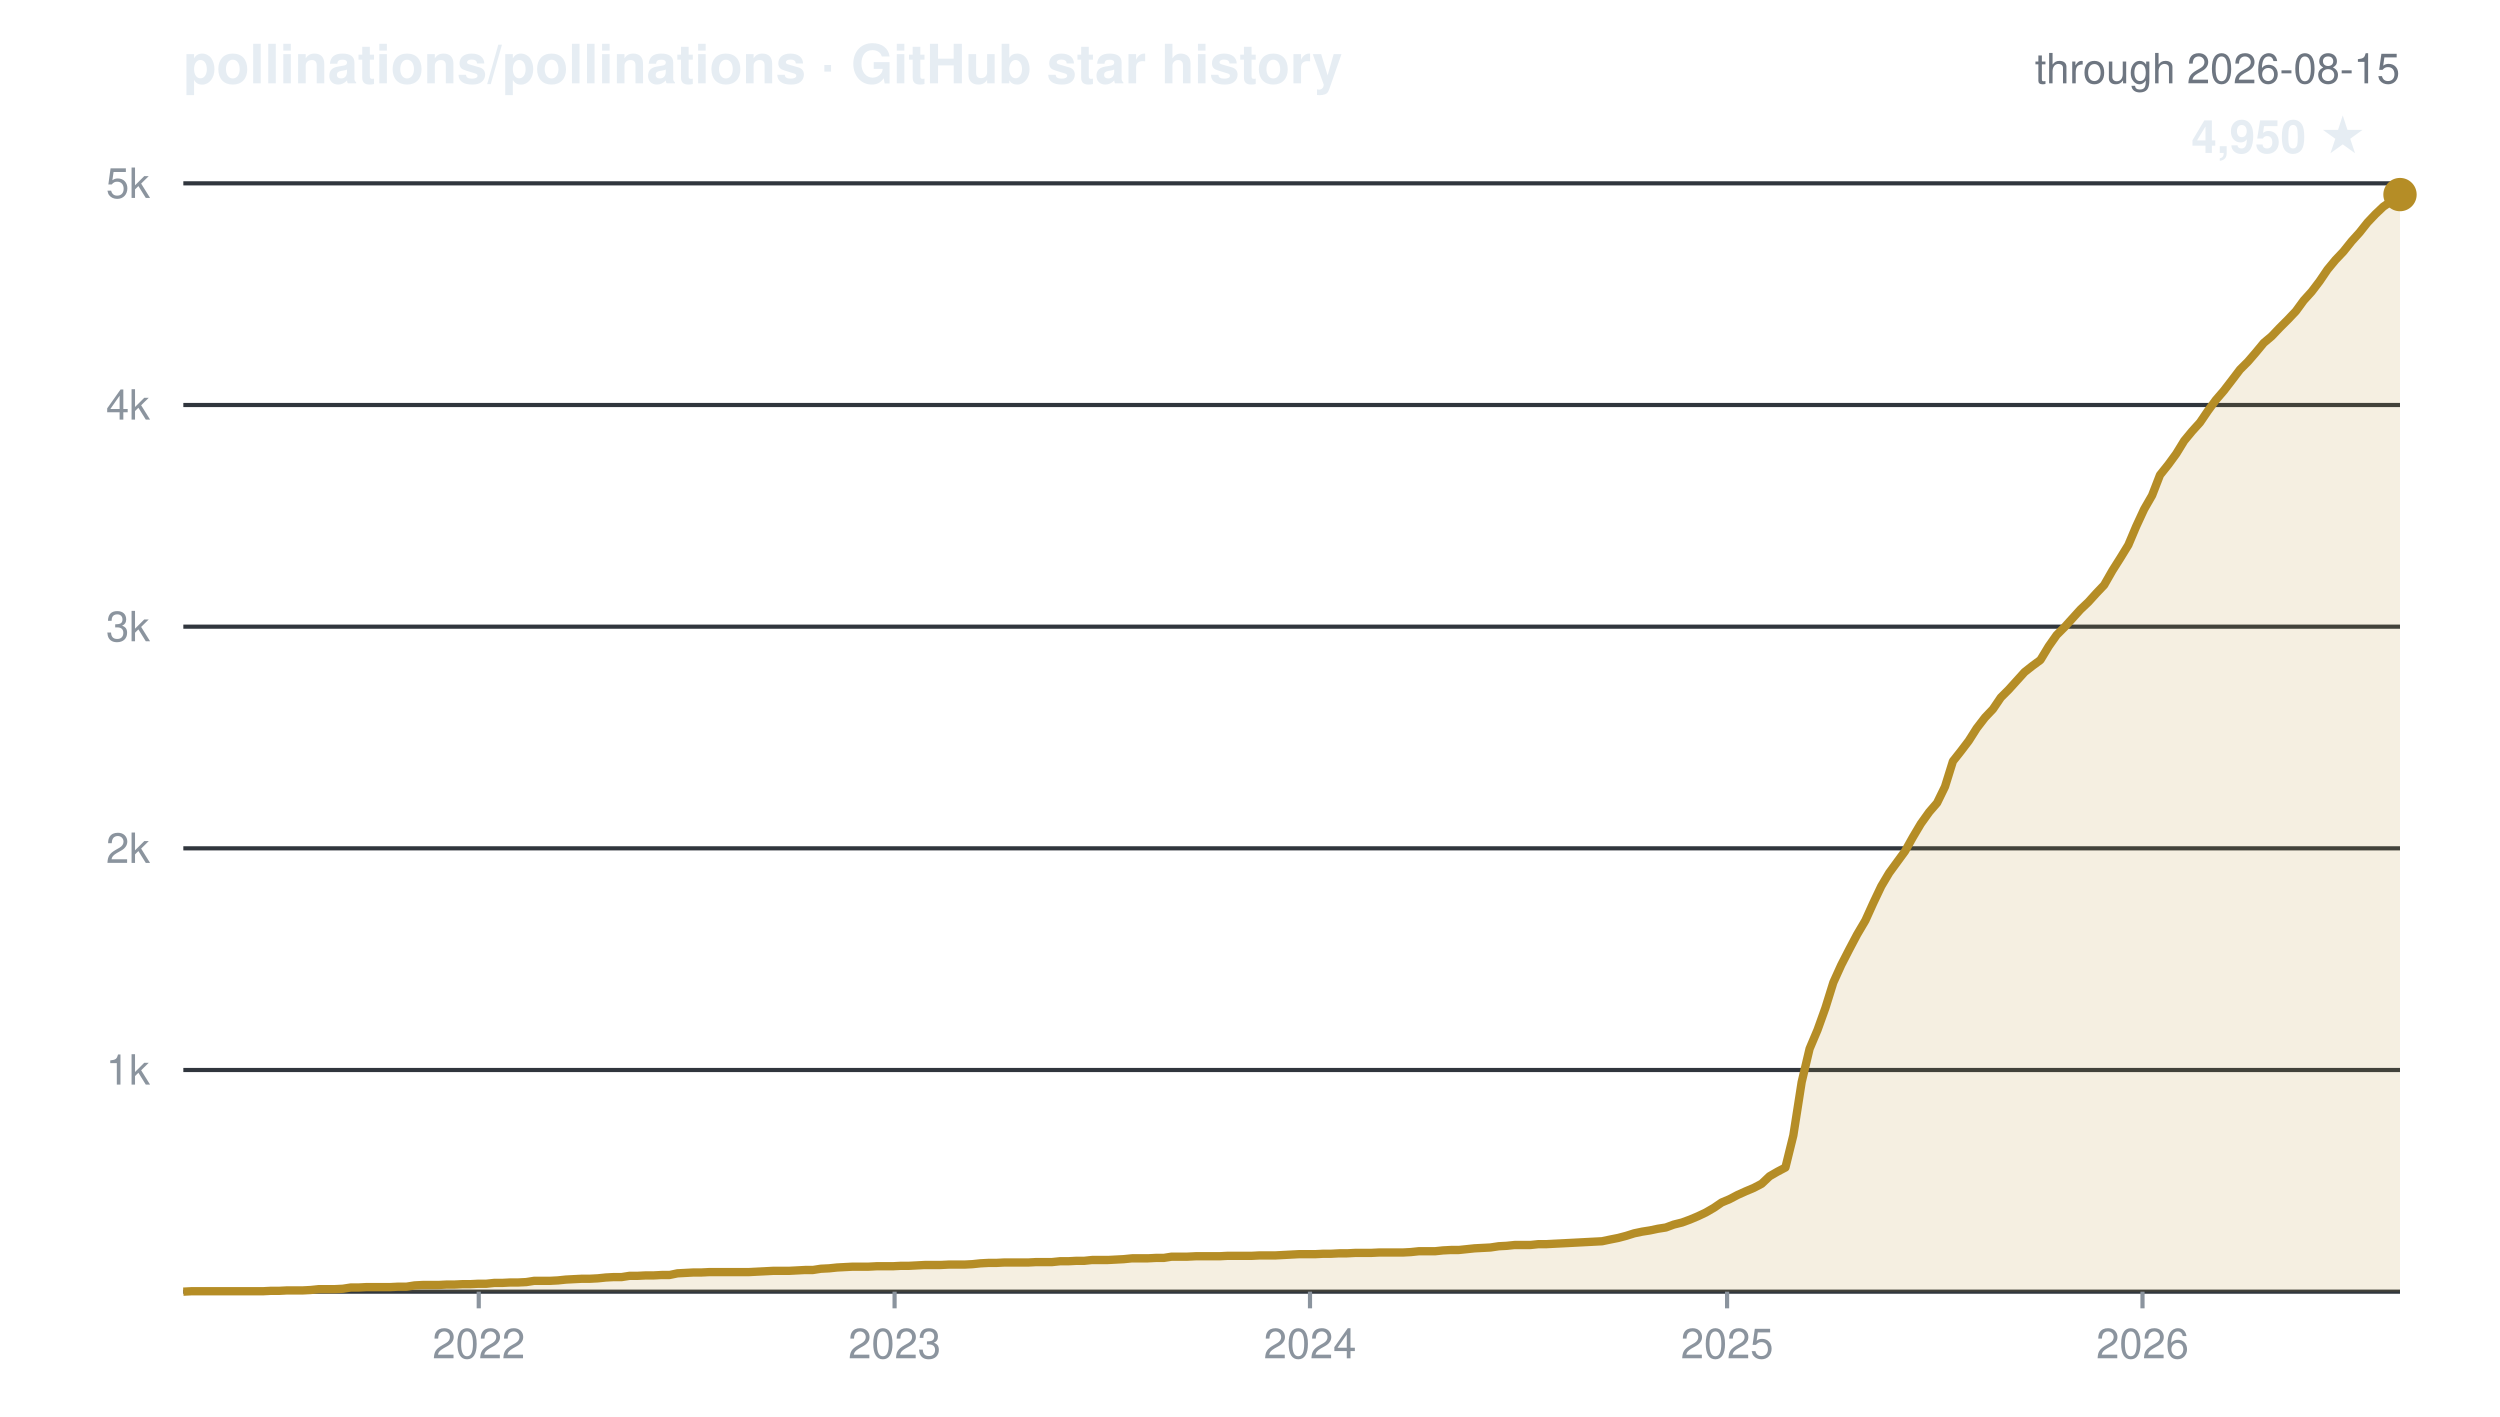
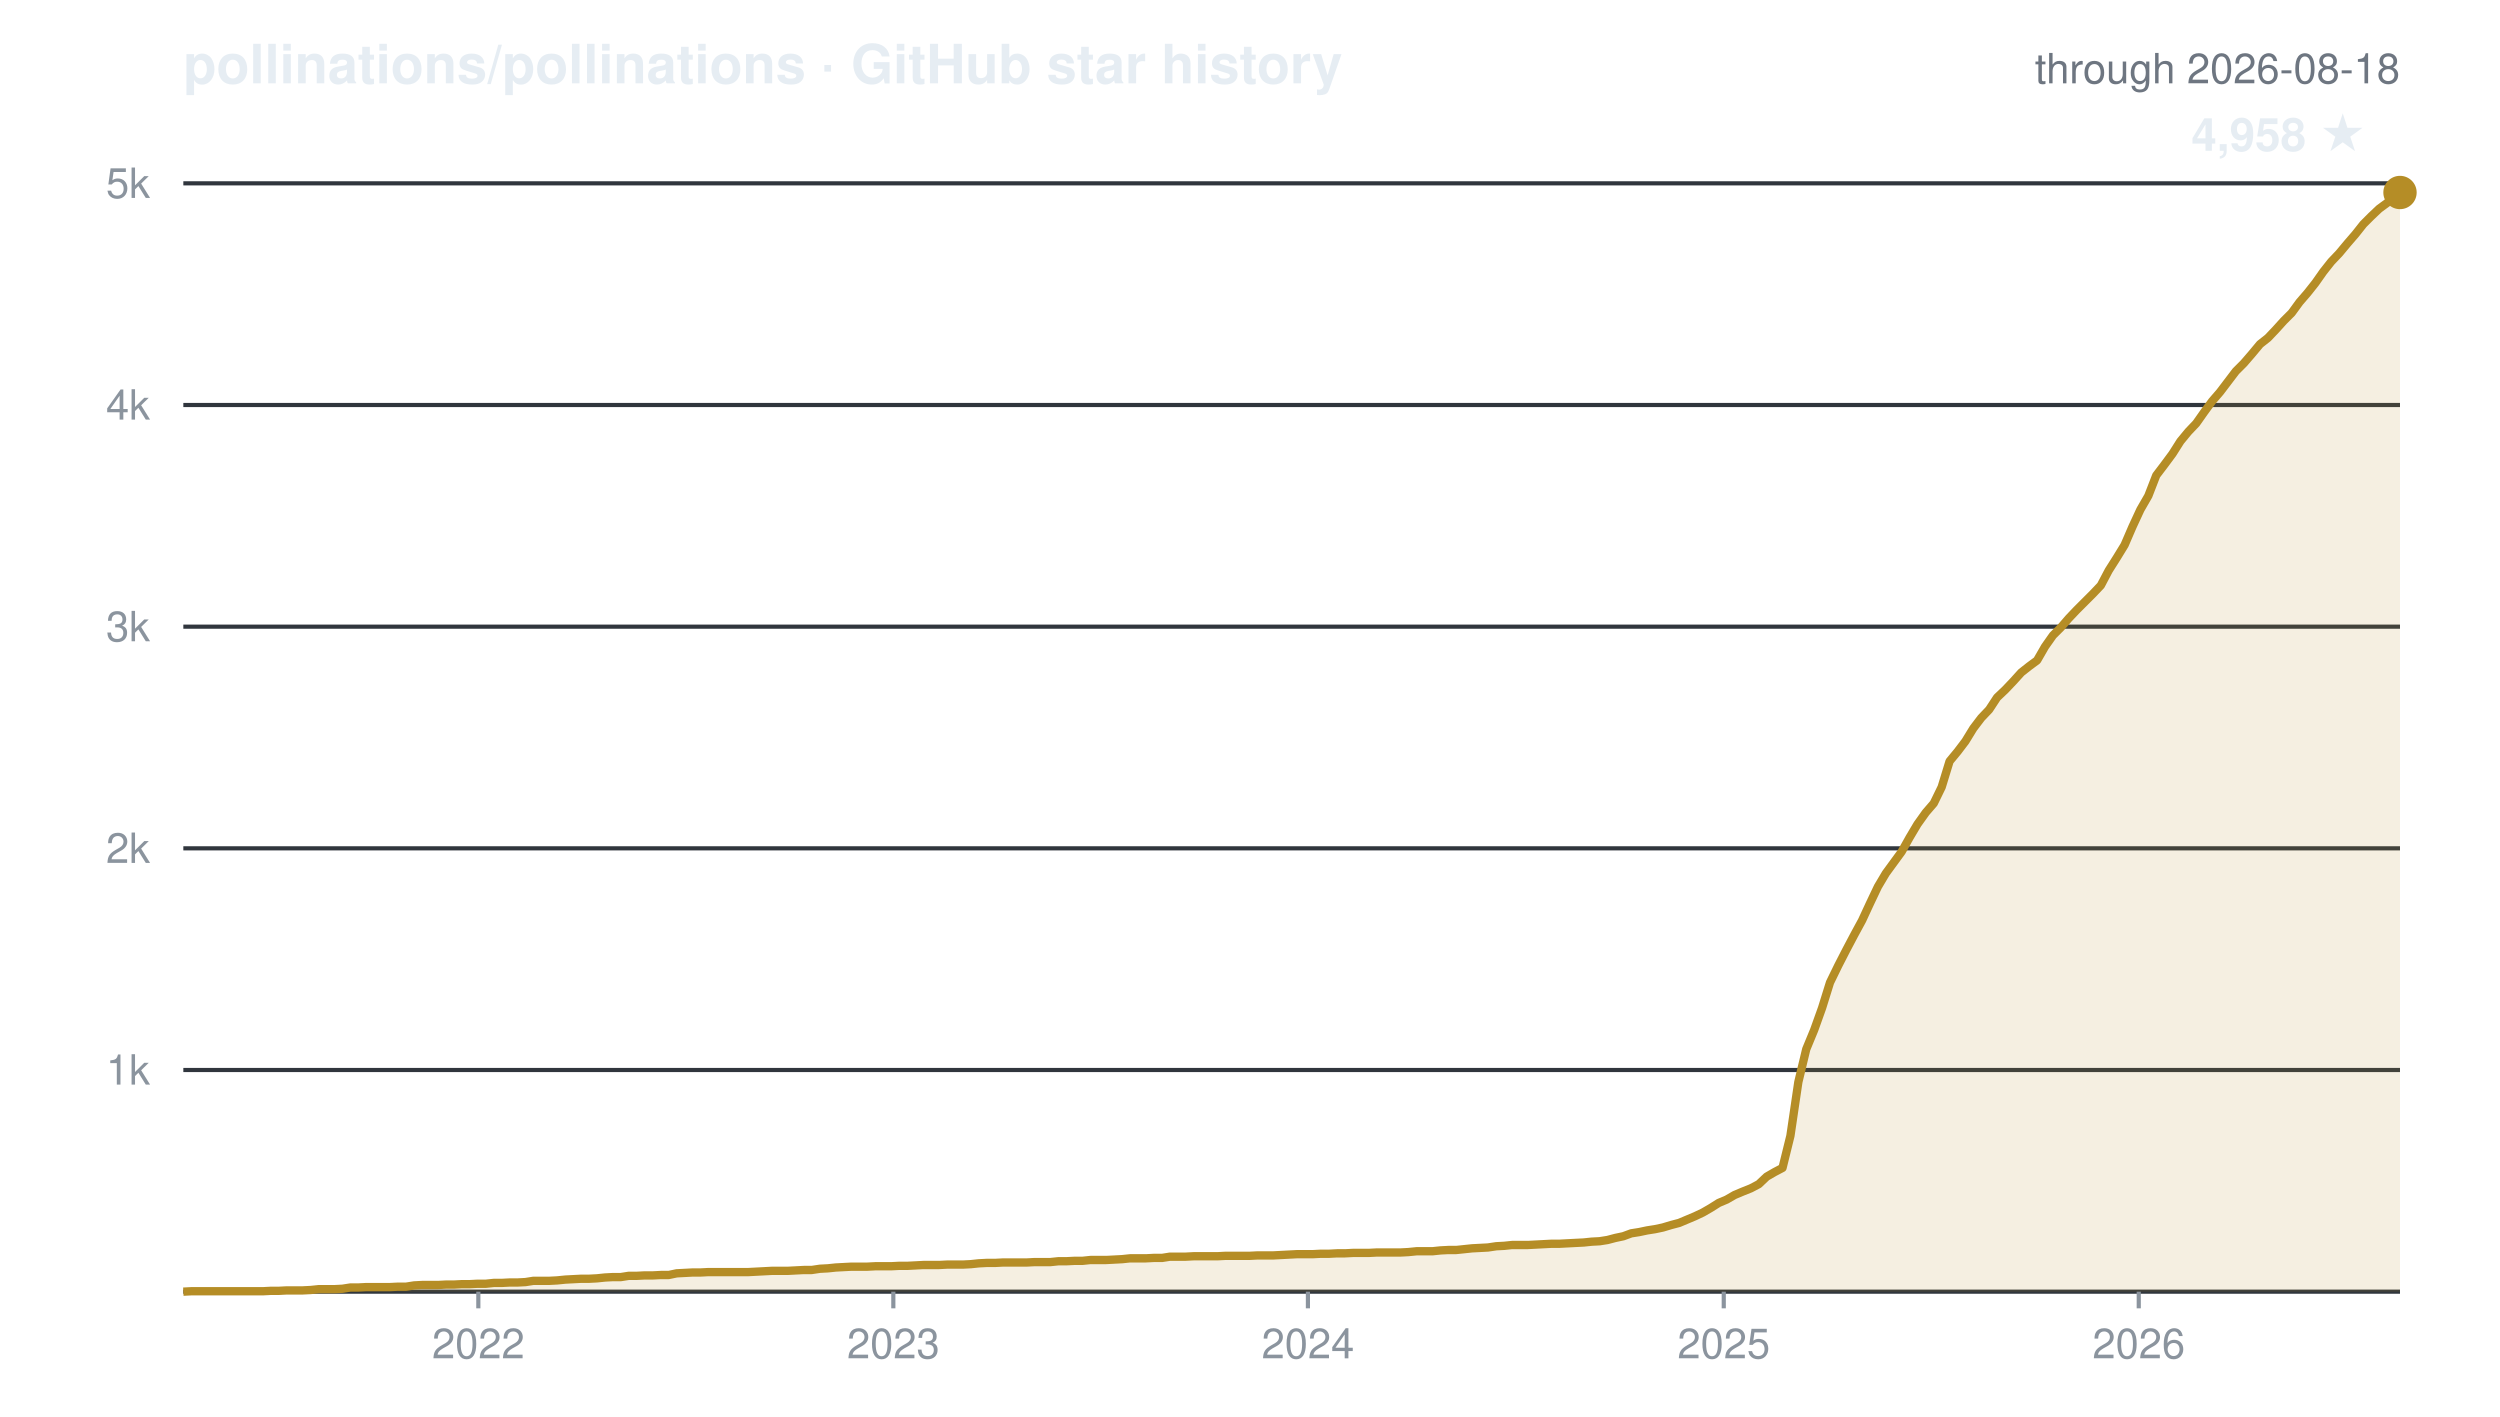
- <svg xmlns="http://www.w3.org/2000/svg" viewBox="0 0 600 340" width="600" height="340" role="img" aria-label="Star history of pollinations/pollinations: 4950 stars">
+ <svg xmlns="http://www.w3.org/2000/svg" viewBox="0 0 600 340" width="600" height="340" role="img" aria-label="Star history of pollinations/pollinations: 4958 stars">
  <g font-family="-apple-system,'Segoe UI',Helvetica,Arial,sans-serif">
    <text x="44" y="20" fill="#e6edf3" font-size="13" font-weight="600">pollinations/pollinations · GitHub star history</text>
-     <text x="576" y="20" text-anchor="end" fill="#6e7681" font-size="10">through 2026-08-15</text>
+     <text x="576" y="20" text-anchor="end" fill="#6e7681" font-size="10">through 2026-08-18</text>
    <line x1="44" y1="256.8" x2="576" y2="256.8" stroke="#30363d" stroke-width="1" />
    <line x1="44" y1="203.6" x2="576" y2="203.6" stroke="#30363d" stroke-width="1" />
    <line x1="44" y1="150.4" x2="576" y2="150.4" stroke="#30363d" stroke-width="1" />
    <line x1="44" y1="97.2" x2="576" y2="97.2" stroke="#30363d" stroke-width="1" />
    <line x1="44" y1="44.0" x2="576" y2="44.0" stroke="#30363d" stroke-width="1" />
    <line x1="44" y1="310" x2="576" y2="310" stroke="#30363d" stroke-width="1" />
    <text x="36" y="260.3" text-anchor="end" fill="#8b949e" font-size="10">1k</text>
    <text x="36" y="207.1" text-anchor="end" fill="#8b949e" font-size="10">2k</text>
    <text x="36" y="153.9" text-anchor="end" fill="#8b949e" font-size="10">3k</text>
    <text x="36" y="100.7" text-anchor="end" fill="#8b949e" font-size="10">4k</text>
    <text x="36" y="47.5" text-anchor="end" fill="#8b949e" font-size="10">5k</text>
-     <line x1="114.9" y1="310" x2="114.9" y2="314" stroke="#8b949e" stroke-width="1" />
-     <text x="114.9" y="326" text-anchor="middle" fill="#8b949e" font-size="10">2022</text>
-     <line x1="214.7" y1="310" x2="214.7" y2="314" stroke="#8b949e" stroke-width="1" />
-     <text x="214.7" y="326" text-anchor="middle" fill="#8b949e" font-size="10">2023</text>
-     <line x1="314.4" y1="310" x2="314.4" y2="314" stroke="#8b949e" stroke-width="1" />
-     <text x="314.4" y="326" text-anchor="middle" fill="#8b949e" font-size="10">2024</text>
-     <line x1="414.5" y1="310" x2="414.5" y2="314" stroke="#8b949e" stroke-width="1" />
-     <text x="414.5" y="326" text-anchor="middle" fill="#8b949e" font-size="10">2025</text>
-     <line x1="514.2" y1="310" x2="514.2" y2="314" stroke="#8b949e" stroke-width="1" />
-     <text x="514.2" y="326" text-anchor="middle" fill="#8b949e" font-size="10">2026</text>
-     <path d="M44.0 310.0 L45.9 309.9 L47.8 309.9 L49.7 309.9 L51.7 309.9 L53.6 309.9 L55.5 309.9 L57.4 309.9 L59.3 309.9 L61.2 309.9 L63.1 309.9 L65.0 309.8 L67.0 309.8 L68.9 309.7 L70.8 309.7 L72.7 309.7 L74.6 309.6 L76.5 309.4 L78.4 309.4 L80.3 309.4 L82.3 309.3 L84.2 309.0 L86.1 309.0 L88.0 308.9 L89.9 308.9 L91.8 308.9 L93.7 308.9 L95.7 308.8 L97.6 308.8 L99.5 308.5 L101.4 308.4 L103.3 308.4 L105.2 308.4 L107.1 308.3 L109.0 308.3 L111.0 308.2 L112.9 308.2 L114.8 308.1 L116.7 308.1 L118.6 307.9 L120.5 307.9 L122.4 307.8 L124.3 307.8 L126.3 307.7 L128.2 307.4 L130.1 307.4 L132.0 307.4 L133.9 307.3 L135.8 307.1 L137.7 307.0 L139.7 306.9 L141.6 306.9 L143.5 306.8 L145.4 306.6 L147.3 306.5 L149.2 306.5 L151.1 306.2 L153.0 306.2 L155.0 306.1 L156.9 306.1 L158.8 306.0 L160.7 306.0 L162.6 305.6 L164.5 305.5 L166.4 305.4 L168.3 305.4 L170.3 305.3 L172.2 305.3 L174.1 305.3 L176.0 305.3 L177.9 305.3 L179.8 305.3 L181.7 305.2 L183.7 305.1 L185.6 305.0 L187.5 305.0 L189.4 305.0 L191.3 304.9 L193.2 304.8 L195.1 304.8 L197.0 304.5 L199.0 304.4 L200.9 304.2 L202.8 304.1 L204.7 304.0 L206.6 304.0 L208.5 304.0 L210.4 303.9 L212.4 303.9 L214.3 303.9 L216.2 303.8 L218.1 303.8 L220.0 303.7 L221.9 303.6 L223.8 303.6 L225.7 303.6 L227.7 303.5 L229.6 303.5 L231.5 303.5 L233.4 303.4 L235.3 303.2 L237.2 303.1 L239.1 303.1 L241.0 303.0 L243.0 303.0 L244.9 303.0 L246.8 303.0 L248.7 302.9 L250.6 302.9 L252.5 302.9 L254.4 302.7 L256.4 302.7 L258.3 302.6 L260.2 302.6 L262.1 302.4 L264.0 302.4 L265.9 302.4 L267.8 302.3 L269.7 302.2 L271.7 302.0 L273.6 302.0 L275.5 302.0 L277.4 301.9 L279.3 301.9 L281.2 301.6 L283.1 301.6 L285.0 301.6 L287.0 301.5 L288.9 301.5 L290.8 301.5 L292.7 301.5 L294.6 301.4 L296.5 301.4 L298.4 301.4 L300.4 301.4 L302.3 301.3 L304.2 301.3 L306.1 301.3 L308.0 301.2 L309.9 301.1 L311.8 301.0 L313.7 301.0 L315.7 301.0 L317.6 300.9 L319.5 300.9 L321.4 300.8 L323.3 300.8 L325.2 300.7 L327.1 300.7 L329.0 300.7 L331.0 300.6 L332.9 300.6 L334.8 300.6 L336.7 300.6 L338.6 300.5 L340.5 300.3 L342.4 300.3 L344.4 300.3 L346.3 300.1 L348.2 300.0 L350.1 300.0 L352.0 299.8 L353.9 299.6 L355.8 299.5 L357.7 299.4 L359.7 299.1 L361.6 299.0 L363.5 298.8 L365.4 298.8 L367.3 298.8 L369.2 298.6 L371.1 298.6 L373.0 298.5 L375.0 298.4 L376.9 298.3 L378.8 298.2 L380.7 298.1 L382.6 298.0 L384.5 297.9 L386.4 297.5 L388.4 297.1 L390.3 296.6 L392.2 296.0 L394.1 295.6 L396.0 295.3 L397.9 294.9 L399.8 294.6 L401.7 293.9 L403.7 293.4 L405.6 292.7 L407.5 291.9 L409.4 291.0 L411.3 289.9 L413.2 288.6 L415.1 287.8 L417.0 286.8 L419.0 285.9 L420.9 285.1 L422.8 284.1 L424.7 282.3 L426.6 281.2 L428.5 280.2 L430.4 272.5 L432.4 259.7 L434.3 251.7 L436.2 247.2 L438.1 241.9 L440.0 235.8 L441.9 231.6 L443.8 227.9 L445.7 224.3 L447.7 220.9 L449.6 216.7 L451.5 212.7 L453.4 209.5 L455.3 206.9 L457.2 204.3 L459.1 200.9 L461.0 197.7 L463.0 194.9 L464.9 192.7 L466.8 188.8 L468.7 182.7 L470.6 180.3 L472.5 177.8 L474.4 174.8 L476.4 172.2 L478.3 170.2 L480.2 167.4 L482.1 165.5 L484.0 163.4 L485.9 161.3 L487.8 159.8 L489.7 158.4 L491.7 155.1 L493.6 152.4 L495.5 150.5 L497.4 148.4 L499.3 146.3 L501.2 144.5 L503.1 142.4 L505.0 140.4 L507.0 136.9 L508.9 133.9 L510.8 130.8 L512.7 126.3 L514.6 122.2 L516.5 118.9 L518.4 114.0 L520.4 111.5 L522.3 108.9 L524.2 105.8 L526.1 103.5 L528.0 101.4 L529.9 98.6 L531.8 96.0 L533.7 93.8 L535.7 91.2 L537.6 88.7 L539.5 86.8 L541.4 84.6 L543.3 82.3 L545.2 80.7 L547.1 78.7 L549.1 76.7 L551.0 74.7 L552.9 72.1 L554.8 70.0 L556.7 67.5 L558.6 64.7 L560.5 62.4 L562.4 60.4 L564.4 57.9 L566.3 55.8 L568.2 53.4 L570.1 51.4 L572.0 49.6 L573.9 48.3 L575.8 46.8 L576.0 46.7 L576.0 310 L44.0 310 Z" fill="rgba(181,141,38,0.14)" stroke="none" />
-     <path d="M44.0 310.0 L45.9 309.9 L47.8 309.9 L49.7 309.9 L51.7 309.9 L53.6 309.9 L55.5 309.9 L57.4 309.9 L59.3 309.9 L61.2 309.9 L63.1 309.9 L65.0 309.8 L67.0 309.8 L68.9 309.7 L70.8 309.7 L72.7 309.7 L74.6 309.6 L76.5 309.4 L78.4 309.4 L80.3 309.4 L82.3 309.3 L84.2 309.0 L86.1 309.0 L88.0 308.9 L89.9 308.9 L91.8 308.9 L93.7 308.9 L95.7 308.8 L97.6 308.8 L99.5 308.5 L101.4 308.4 L103.3 308.4 L105.2 308.4 L107.1 308.3 L109.0 308.3 L111.0 308.2 L112.9 308.2 L114.8 308.1 L116.7 308.1 L118.6 307.9 L120.5 307.9 L122.4 307.8 L124.3 307.8 L126.3 307.7 L128.2 307.4 L130.1 307.4 L132.0 307.4 L133.9 307.3 L135.8 307.1 L137.7 307.0 L139.7 306.9 L141.6 306.9 L143.5 306.8 L145.4 306.6 L147.3 306.5 L149.2 306.5 L151.1 306.2 L153.0 306.2 L155.0 306.1 L156.9 306.1 L158.8 306.0 L160.7 306.0 L162.6 305.6 L164.5 305.5 L166.4 305.4 L168.3 305.4 L170.3 305.3 L172.2 305.3 L174.1 305.3 L176.0 305.3 L177.9 305.3 L179.8 305.3 L181.7 305.2 L183.7 305.1 L185.6 305.0 L187.5 305.0 L189.4 305.0 L191.3 304.9 L193.2 304.8 L195.1 304.8 L197.0 304.5 L199.0 304.4 L200.9 304.2 L202.8 304.1 L204.7 304.0 L206.6 304.0 L208.5 304.0 L210.4 303.9 L212.4 303.9 L214.3 303.9 L216.2 303.8 L218.1 303.8 L220.0 303.7 L221.9 303.6 L223.8 303.6 L225.7 303.6 L227.7 303.5 L229.6 303.5 L231.5 303.5 L233.4 303.4 L235.3 303.2 L237.2 303.1 L239.1 303.1 L241.0 303.0 L243.0 303.0 L244.9 303.0 L246.8 303.0 L248.7 302.9 L250.6 302.9 L252.5 302.9 L254.4 302.7 L256.4 302.7 L258.3 302.6 L260.2 302.6 L262.1 302.4 L264.0 302.4 L265.9 302.4 L267.8 302.3 L269.7 302.2 L271.7 302.0 L273.6 302.0 L275.5 302.0 L277.4 301.9 L279.3 301.9 L281.2 301.6 L283.1 301.6 L285.0 301.6 L287.0 301.5 L288.9 301.5 L290.8 301.5 L292.7 301.5 L294.6 301.4 L296.5 301.4 L298.4 301.4 L300.4 301.4 L302.3 301.3 L304.2 301.3 L306.1 301.3 L308.0 301.2 L309.9 301.1 L311.8 301.0 L313.7 301.0 L315.7 301.0 L317.6 300.9 L319.5 300.9 L321.4 300.8 L323.3 300.8 L325.2 300.7 L327.1 300.7 L329.0 300.7 L331.0 300.6 L332.9 300.6 L334.8 300.6 L336.7 300.6 L338.6 300.5 L340.5 300.3 L342.4 300.3 L344.4 300.3 L346.3 300.1 L348.2 300.0 L350.1 300.0 L352.0 299.8 L353.9 299.6 L355.8 299.5 L357.7 299.4 L359.7 299.1 L361.6 299.0 L363.5 298.8 L365.4 298.8 L367.3 298.8 L369.2 298.6 L371.1 298.6 L373.0 298.5 L375.0 298.4 L376.9 298.3 L378.8 298.2 L380.7 298.1 L382.6 298.0 L384.5 297.9 L386.4 297.5 L388.4 297.1 L390.3 296.6 L392.2 296.0 L394.1 295.6 L396.0 295.3 L397.9 294.9 L399.8 294.6 L401.7 293.9 L403.7 293.4 L405.6 292.7 L407.5 291.9 L409.4 291.0 L411.3 289.9 L413.2 288.6 L415.1 287.8 L417.0 286.8 L419.0 285.9 L420.9 285.1 L422.8 284.1 L424.7 282.3 L426.6 281.2 L428.5 280.2 L430.4 272.5 L432.4 259.7 L434.3 251.7 L436.2 247.2 L438.1 241.9 L440.0 235.8 L441.9 231.6 L443.8 227.9 L445.7 224.3 L447.7 220.9 L449.6 216.7 L451.5 212.7 L453.4 209.5 L455.3 206.9 L457.2 204.3 L459.1 200.9 L461.0 197.7 L463.0 194.9 L464.9 192.7 L466.8 188.8 L468.7 182.7 L470.6 180.3 L472.5 177.8 L474.4 174.8 L476.4 172.2 L478.3 170.2 L480.2 167.4 L482.1 165.5 L484.0 163.4 L485.9 161.3 L487.8 159.8 L489.7 158.4 L491.7 155.1 L493.6 152.4 L495.5 150.5 L497.4 148.4 L499.3 146.3 L501.2 144.5 L503.1 142.4 L505.0 140.4 L507.0 136.9 L508.9 133.9 L510.8 130.8 L512.7 126.3 L514.6 122.2 L516.5 118.9 L518.4 114.0 L520.4 111.5 L522.3 108.9 L524.2 105.8 L526.1 103.5 L528.0 101.4 L529.9 98.6 L531.8 96.0 L533.7 93.8 L535.7 91.2 L537.6 88.7 L539.5 86.8 L541.4 84.6 L543.3 82.3 L545.2 80.7 L547.1 78.7 L549.1 76.7 L551.0 74.7 L552.9 72.1 L554.8 70.0 L556.7 67.5 L558.6 64.7 L560.5 62.4 L562.4 60.4 L564.4 57.9 L566.3 55.8 L568.2 53.4 L570.1 51.4 L572.0 49.6 L573.9 48.3 L575.8 46.8 L576.0 46.7" fill="none" stroke="#b58d26" stroke-width="2" stroke-linejoin="round" />
-     <circle cx="576.0" cy="46.7" r="4" fill="#b58d26" />
-     <text x="568.0" y="36.7" text-anchor="end" fill="#e6edf3" font-size="11" font-weight="600">4,950 ★</text>
+     <line x1="114.8" y1="310" x2="114.8" y2="314" stroke="#8b949e" stroke-width="1" />
+     <text x="114.8" y="326" text-anchor="middle" fill="#8b949e" font-size="10">2022</text>
+     <line x1="214.4" y1="310" x2="214.4" y2="314" stroke="#8b949e" stroke-width="1" />
+     <text x="214.4" y="326" text-anchor="middle" fill="#8b949e" font-size="10">2023</text>
+     <line x1="313.9" y1="310" x2="313.9" y2="314" stroke="#8b949e" stroke-width="1" />
+     <text x="313.9" y="326" text-anchor="middle" fill="#8b949e" font-size="10">2024</text>
+     <line x1="413.7" y1="310" x2="413.7" y2="314" stroke="#8b949e" stroke-width="1" />
+     <text x="413.7" y="326" text-anchor="middle" fill="#8b949e" font-size="10">2025</text>
+     <line x1="513.3" y1="310" x2="513.3" y2="314" stroke="#8b949e" stroke-width="1" />
+     <text x="513.3" y="326" text-anchor="middle" fill="#8b949e" font-size="10">2026</text>
+     <path d="M44.0 310.0 L45.9 309.9 L47.8 309.9 L49.7 309.9 L51.6 309.9 L53.5 309.9 L55.5 309.9 L57.4 309.9 L59.3 309.9 L61.2 309.9 L63.1 309.9 L65.0 309.8 L66.9 309.8 L68.8 309.7 L70.7 309.7 L72.6 309.7 L74.6 309.6 L76.5 309.4 L78.4 309.4 L80.3 309.4 L82.2 309.3 L84.1 309.0 L86.0 309.0 L87.9 308.9 L89.8 308.9 L91.7 308.9 L93.6 308.9 L95.6 308.8 L97.5 308.8 L99.4 308.5 L101.3 308.4 L103.2 308.4 L105.1 308.4 L107.0 308.3 L108.9 308.3 L110.8 308.2 L112.7 308.2 L114.6 308.1 L116.6 308.1 L118.5 307.9 L120.4 307.9 L122.3 307.8 L124.2 307.8 L126.1 307.7 L128.0 307.4 L129.9 307.4 L131.8 307.4 L133.7 307.3 L135.7 307.1 L137.6 307.0 L139.5 306.9 L141.4 306.9 L143.3 306.8 L145.2 306.6 L147.1 306.5 L149.0 306.5 L150.9 306.2 L152.8 306.2 L154.7 306.1 L156.7 306.1 L158.6 306.0 L160.5 306.0 L162.4 305.6 L164.3 305.5 L166.2 305.4 L168.1 305.4 L170.0 305.3 L171.9 305.3 L173.8 305.3 L175.7 305.3 L177.7 305.3 L179.6 305.3 L181.5 305.2 L183.4 305.1 L185.3 305.0 L187.2 305.0 L189.1 305.0 L191.0 304.9 L192.9 304.8 L194.8 304.8 L196.8 304.5 L198.7 304.4 L200.6 304.2 L202.5 304.1 L204.4 304.0 L206.3 304.0 L208.2 304.0 L210.1 303.9 L212.0 303.9 L213.9 303.9 L215.8 303.8 L217.8 303.8 L219.7 303.7 L221.6 303.6 L223.5 303.6 L225.4 303.6 L227.3 303.5 L229.2 303.5 L231.1 303.5 L233.0 303.4 L234.9 303.2 L236.8 303.1 L238.8 303.1 L240.7 303.0 L242.6 303.0 L244.5 303.0 L246.4 303.0 L248.3 302.9 L250.2 302.9 L252.1 302.9 L254.0 302.7 L255.9 302.7 L257.9 302.6 L259.8 302.6 L261.7 302.4 L263.6 302.4 L265.5 302.4 L267.4 302.3 L269.3 302.2 L271.2 302.0 L273.1 302.0 L275.0 302.0 L276.9 301.9 L278.9 301.9 L280.8 301.6 L282.7 301.6 L284.6 301.6 L286.5 301.5 L288.4 301.5 L290.3 301.5 L292.2 301.5 L294.1 301.4 L296.0 301.4 L298.0 301.4 L299.9 301.4 L301.8 301.3 L303.7 301.3 L305.6 301.3 L307.5 301.2 L309.4 301.1 L311.3 301.0 L313.2 301.0 L315.1 301.0 L317.0 300.9 L319.0 300.9 L320.9 300.8 L322.8 300.8 L324.7 300.7 L326.6 300.7 L328.5 300.7 L330.4 300.6 L332.3 300.6 L334.2 300.6 L336.1 300.6 L338.0 300.5 L340.0 300.3 L341.9 300.3 L343.8 300.3 L345.7 300.1 L347.6 300.0 L349.5 300.0 L351.4 299.8 L353.3 299.6 L355.2 299.5 L357.1 299.4 L359.1 299.1 L361.0 299.0 L362.9 298.8 L364.8 298.8 L366.7 298.8 L368.6 298.7 L370.5 298.6 L372.4 298.5 L374.3 298.5 L376.2 298.4 L378.1 298.3 L380.1 298.2 L382.0 298.0 L383.9 297.9 L385.8 297.6 L387.7 297.1 L389.6 296.7 L391.5 296.0 L393.4 295.7 L395.3 295.3 L397.2 295.0 L399.1 294.6 L401.1 294.0 L403.0 293.5 L404.9 292.7 L406.8 291.9 L408.7 291.0 L410.6 289.9 L412.5 288.7 L414.4 287.9 L416.3 286.8 L418.2 286.0 L420.2 285.2 L422.1 284.2 L424.0 282.4 L425.9 281.3 L427.8 280.3 L429.7 272.6 L431.6 259.7 L433.5 251.8 L435.4 247.2 L437.3 241.9 L439.2 235.8 L441.2 231.7 L443.1 228.0 L445.0 224.4 L446.9 220.9 L448.8 216.8 L450.7 212.8 L452.6 209.6 L454.5 207.0 L456.4 204.4 L458.3 201.0 L460.2 197.8 L462.2 195.0 L464.1 192.8 L466.0 188.9 L467.9 182.7 L469.8 180.4 L471.7 177.9 L473.6 174.8 L475.5 172.3 L477.4 170.3 L479.3 167.4 L481.3 165.5 L483.2 163.5 L485.1 161.4 L487.0 159.9 L488.9 158.5 L490.8 155.2 L492.7 152.5 L494.6 150.6 L496.5 148.4 L498.4 146.4 L500.3 144.5 L502.3 142.5 L504.2 140.5 L506.1 136.9 L508.0 133.9 L509.9 130.8 L511.8 126.4 L513.7 122.3 L515.6 119.0 L517.5 114.1 L519.4 111.6 L521.4 108.9 L523.3 105.9 L525.2 103.6 L527.1 101.6 L529.0 98.9 L530.9 96.3 L532.8 94.1 L534.7 91.6 L536.6 89.1 L538.5 87.2 L540.4 85.0 L542.4 82.6 L544.3 81.1 L546.2 79.1 L548.1 77.0 L550.0 75.1 L551.9 72.5 L553.8 70.3 L555.7 67.9 L557.6 65.2 L559.5 62.8 L561.4 60.8 L563.4 58.4 L565.3 56.2 L567.2 53.8 L569.1 51.9 L571.0 50.1 L572.9 48.7 L574.8 47.2 L576.0 46.2 L576.0 310 L44.0 310 Z" fill="rgba(181,141,38,0.14)" stroke="none" />
+     <path d="M44.0 310.0 L45.9 309.9 L47.8 309.9 L49.7 309.9 L51.6 309.9 L53.5 309.9 L55.5 309.9 L57.4 309.9 L59.3 309.9 L61.2 309.9 L63.1 309.9 L65.0 309.8 L66.9 309.8 L68.8 309.7 L70.7 309.7 L72.6 309.7 L74.6 309.6 L76.5 309.4 L78.4 309.4 L80.3 309.4 L82.2 309.3 L84.1 309.0 L86.0 309.0 L87.9 308.9 L89.8 308.9 L91.7 308.9 L93.6 308.9 L95.6 308.8 L97.5 308.8 L99.4 308.5 L101.3 308.4 L103.2 308.4 L105.1 308.4 L107.0 308.3 L108.9 308.3 L110.8 308.2 L112.7 308.2 L114.6 308.1 L116.6 308.1 L118.5 307.9 L120.4 307.9 L122.3 307.8 L124.2 307.8 L126.1 307.7 L128.0 307.4 L129.9 307.4 L131.8 307.4 L133.7 307.3 L135.7 307.1 L137.6 307.0 L139.5 306.9 L141.4 306.9 L143.3 306.8 L145.2 306.6 L147.1 306.5 L149.0 306.5 L150.9 306.2 L152.8 306.2 L154.7 306.1 L156.7 306.1 L158.6 306.0 L160.5 306.0 L162.4 305.6 L164.3 305.5 L166.2 305.4 L168.1 305.4 L170.0 305.3 L171.9 305.3 L173.8 305.3 L175.7 305.3 L177.7 305.3 L179.6 305.3 L181.5 305.2 L183.4 305.1 L185.3 305.0 L187.2 305.0 L189.1 305.0 L191.0 304.9 L192.9 304.8 L194.8 304.8 L196.8 304.5 L198.7 304.4 L200.6 304.2 L202.5 304.1 L204.4 304.0 L206.3 304.0 L208.2 304.0 L210.1 303.9 L212.0 303.9 L213.9 303.9 L215.8 303.8 L217.8 303.8 L219.7 303.7 L221.6 303.6 L223.5 303.6 L225.4 303.6 L227.3 303.5 L229.2 303.5 L231.1 303.5 L233.0 303.4 L234.9 303.2 L236.8 303.1 L238.8 303.1 L240.7 303.0 L242.6 303.0 L244.5 303.0 L246.4 303.0 L248.3 302.9 L250.2 302.9 L252.1 302.9 L254.0 302.7 L255.9 302.7 L257.9 302.6 L259.8 302.6 L261.7 302.4 L263.6 302.4 L265.5 302.4 L267.4 302.3 L269.3 302.2 L271.2 302.0 L273.1 302.0 L275.0 302.0 L276.9 301.9 L278.9 301.9 L280.8 301.6 L282.7 301.6 L284.6 301.6 L286.5 301.5 L288.4 301.5 L290.3 301.5 L292.2 301.5 L294.1 301.4 L296.0 301.4 L298.0 301.4 L299.9 301.4 L301.8 301.3 L303.7 301.3 L305.6 301.3 L307.5 301.2 L309.4 301.1 L311.3 301.0 L313.2 301.0 L315.1 301.0 L317.0 300.9 L319.0 300.9 L320.9 300.8 L322.8 300.8 L324.7 300.7 L326.6 300.7 L328.5 300.7 L330.4 300.6 L332.3 300.6 L334.2 300.6 L336.1 300.6 L338.0 300.5 L340.0 300.3 L341.9 300.3 L343.8 300.3 L345.7 300.1 L347.6 300.0 L349.5 300.0 L351.4 299.8 L353.3 299.6 L355.2 299.5 L357.1 299.4 L359.1 299.1 L361.0 299.0 L362.9 298.8 L364.8 298.8 L366.7 298.8 L368.6 298.7 L370.5 298.6 L372.4 298.5 L374.3 298.5 L376.2 298.4 L378.1 298.3 L380.1 298.2 L382.0 298.0 L383.9 297.9 L385.8 297.6 L387.7 297.1 L389.6 296.7 L391.5 296.0 L393.4 295.7 L395.3 295.3 L397.2 295.0 L399.1 294.6 L401.1 294.0 L403.0 293.5 L404.9 292.7 L406.8 291.9 L408.7 291.0 L410.6 289.9 L412.5 288.7 L414.4 287.9 L416.3 286.8 L418.2 286.0 L420.2 285.2 L422.1 284.2 L424.0 282.4 L425.9 281.3 L427.8 280.3 L429.7 272.6 L431.6 259.7 L433.5 251.8 L435.4 247.2 L437.3 241.9 L439.2 235.8 L441.2 231.7 L443.1 228.0 L445.0 224.4 L446.9 220.9 L448.8 216.8 L450.7 212.8 L452.6 209.6 L454.5 207.0 L456.4 204.4 L458.3 201.0 L460.2 197.8 L462.2 195.0 L464.1 192.8 L466.0 188.9 L467.9 182.7 L469.8 180.4 L471.7 177.9 L473.6 174.8 L475.5 172.3 L477.4 170.3 L479.3 167.4 L481.3 165.5 L483.2 163.5 L485.1 161.4 L487.0 159.9 L488.9 158.5 L490.8 155.2 L492.7 152.5 L494.6 150.6 L496.5 148.4 L498.4 146.4 L500.3 144.5 L502.3 142.5 L504.2 140.5 L506.1 136.9 L508.0 133.9 L509.9 130.8 L511.8 126.4 L513.7 122.3 L515.6 119.0 L517.5 114.1 L519.4 111.6 L521.4 108.9 L523.3 105.9 L525.2 103.6 L527.1 101.6 L529.0 98.9 L530.9 96.3 L532.8 94.1 L534.7 91.6 L536.6 89.1 L538.5 87.2 L540.4 85.0 L542.4 82.6 L544.3 81.1 L546.2 79.1 L548.1 77.0 L550.0 75.1 L551.9 72.5 L553.8 70.3 L555.7 67.9 L557.6 65.2 L559.5 62.8 L561.4 60.8 L563.4 58.4 L565.3 56.2 L567.2 53.8 L569.1 51.9 L571.0 50.1 L572.9 48.7 L574.8 47.2 L576.0 46.2" fill="none" stroke="#b58d26" stroke-width="2" stroke-linejoin="round" />
+     <circle cx="576.0" cy="46.2" r="4" fill="#b58d26" />
+     <text x="568.0" y="36.2" text-anchor="end" fill="#e6edf3" font-size="11" font-weight="600">4,958 ★</text>
  </g>
</svg>
